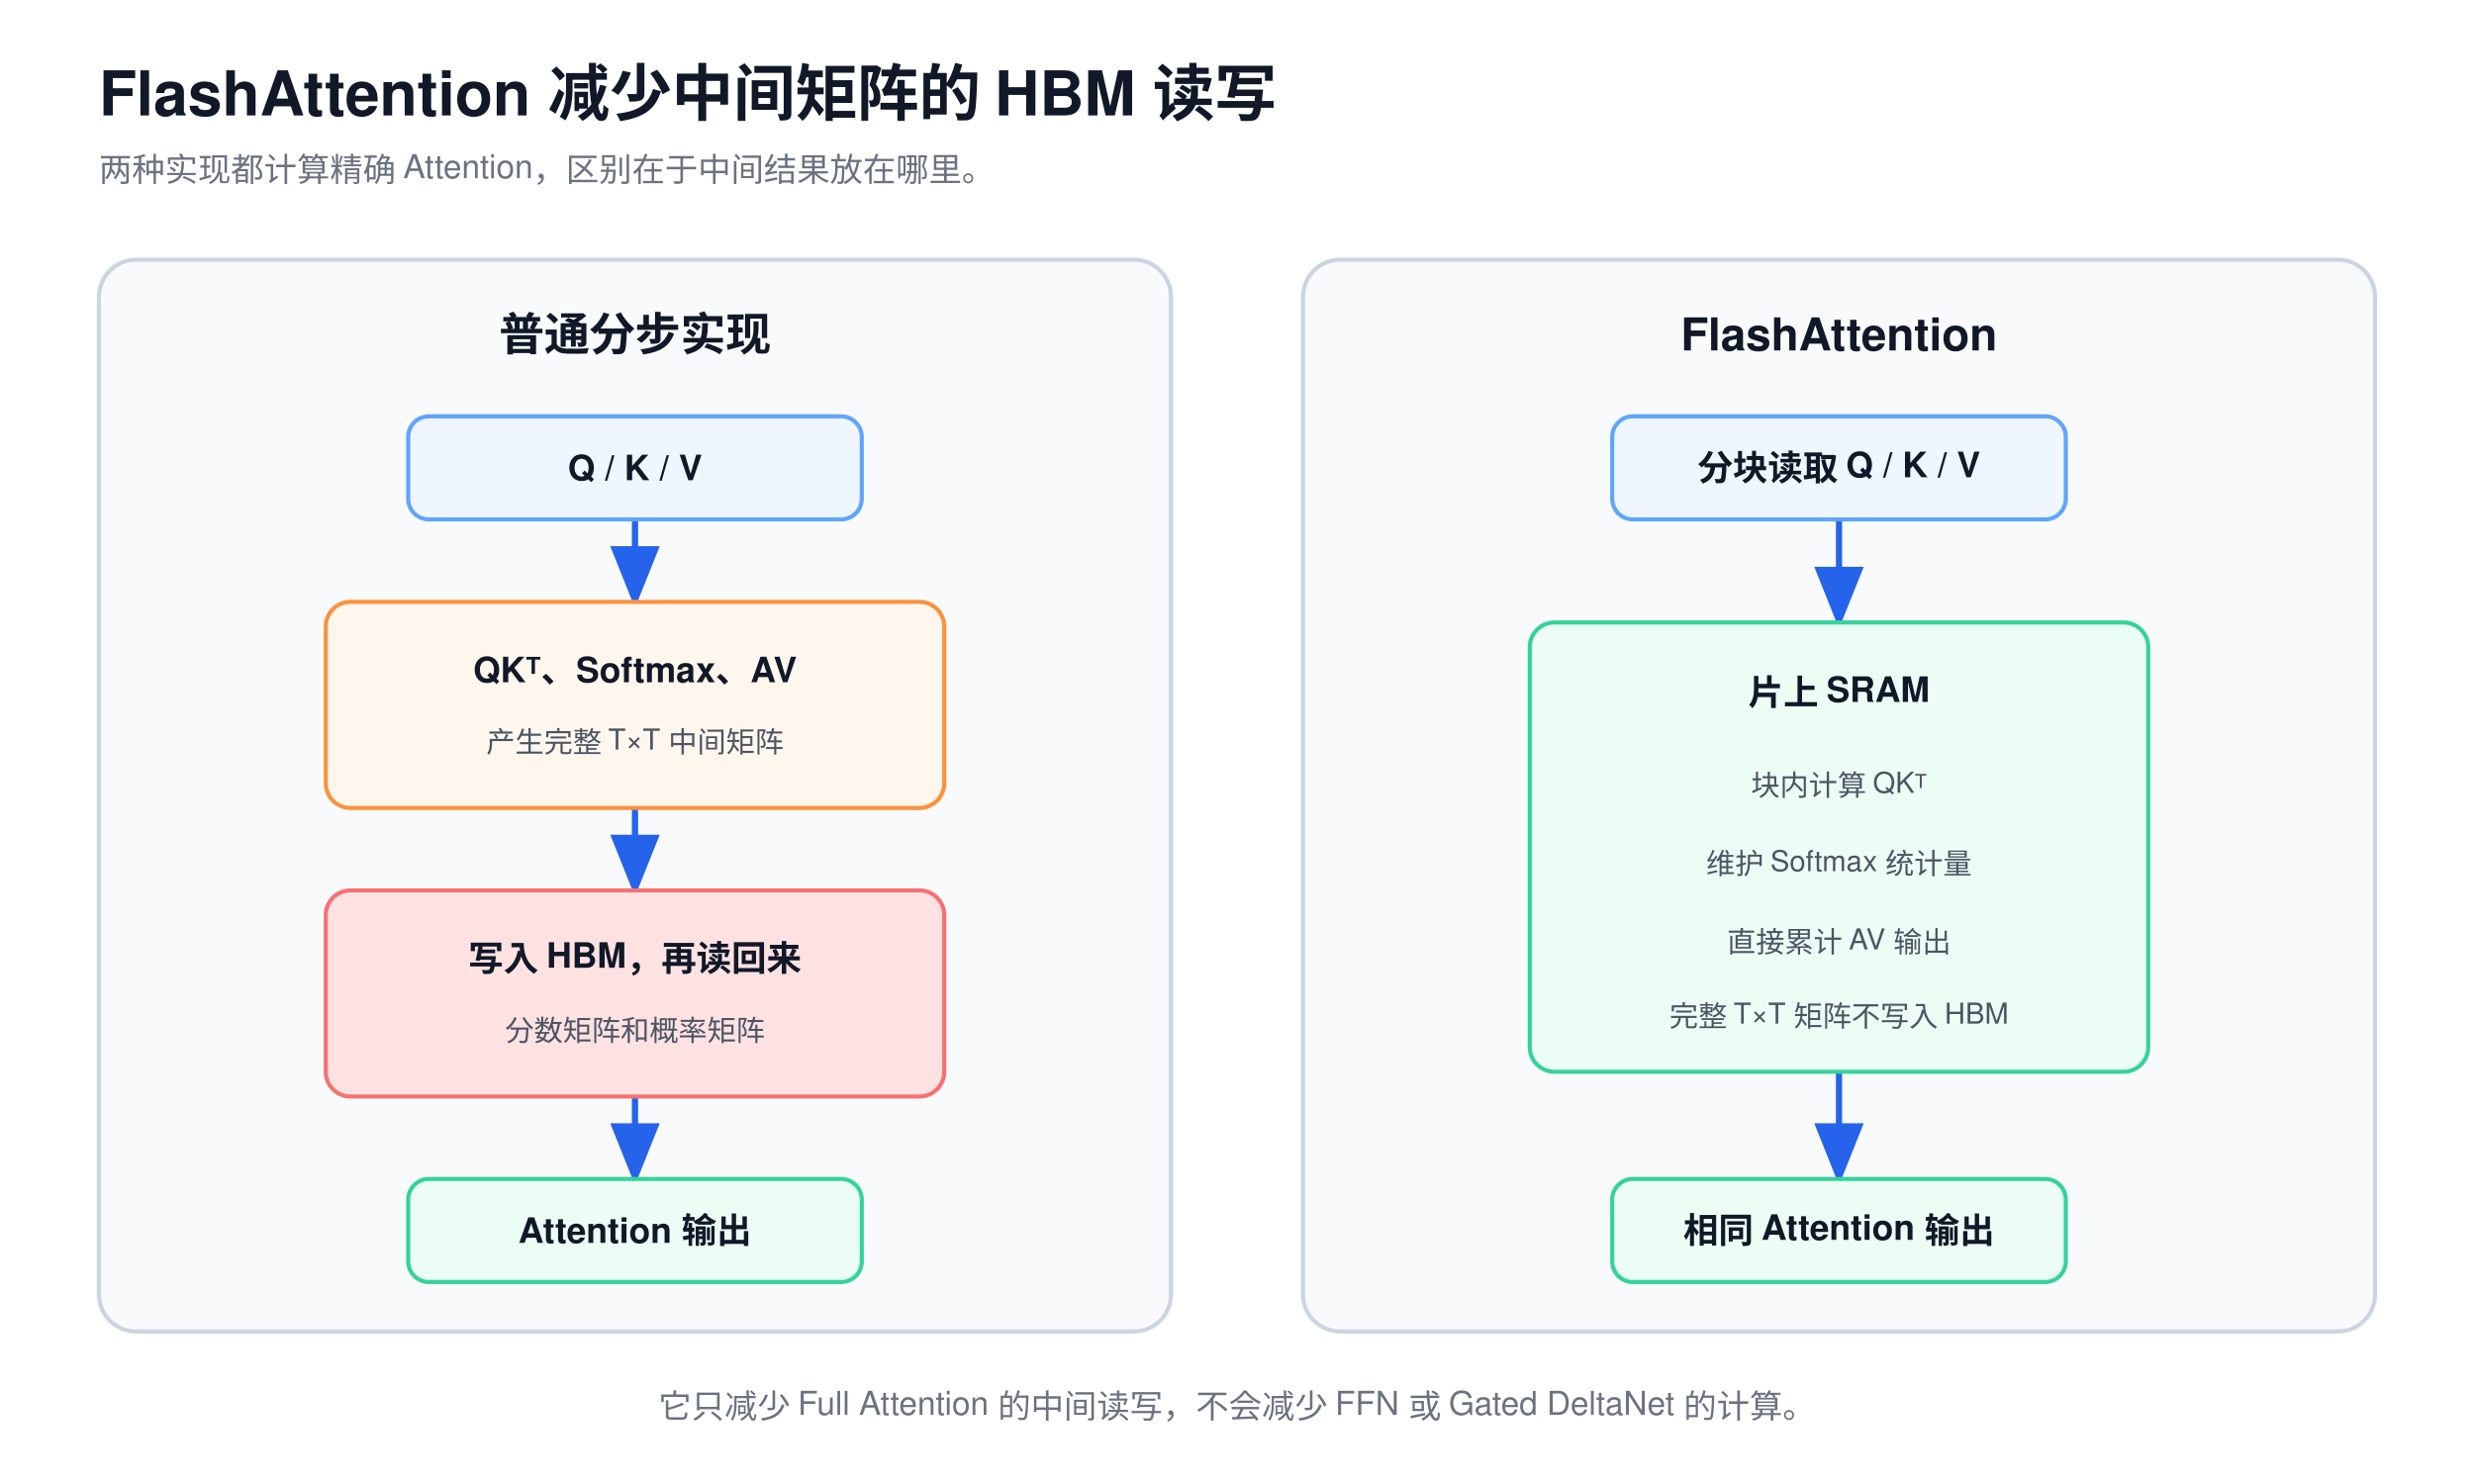
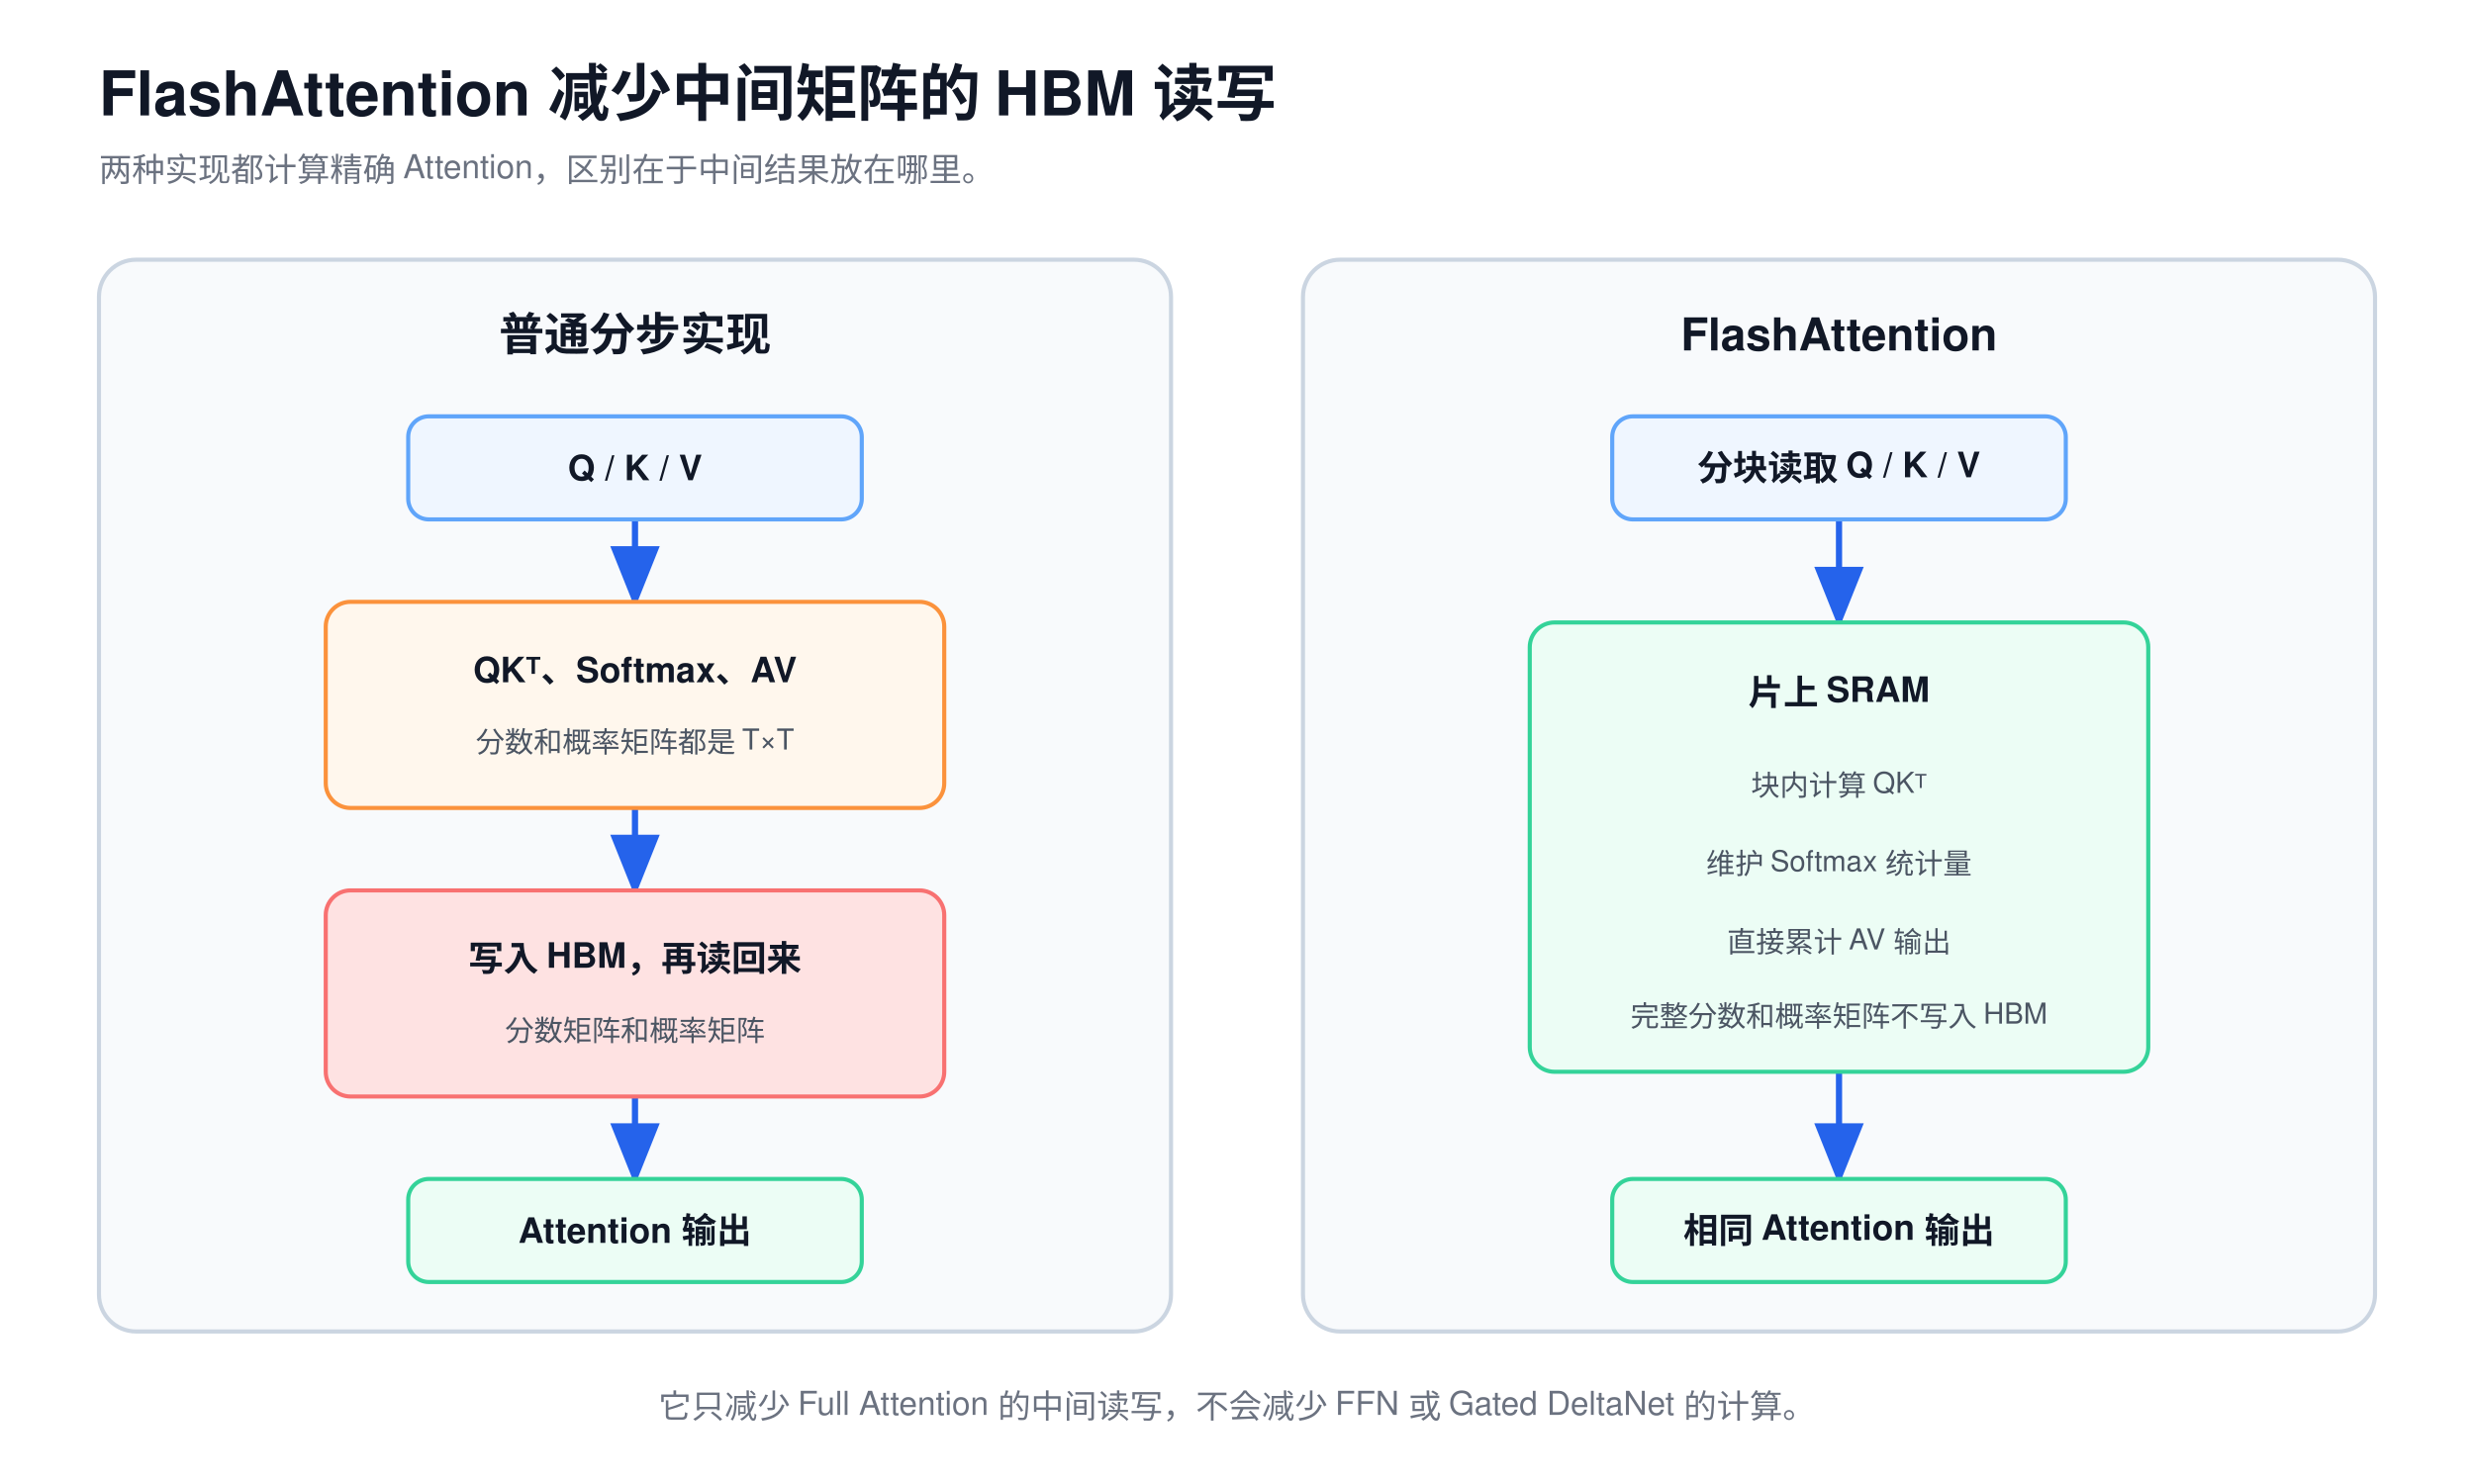
<svg xmlns="http://www.w3.org/2000/svg" viewBox="0 0 1200 720" width="1200" height="720" role="img" aria-labelledby="flash-title flash-desc">
  <defs>
    <marker id="flash-arrow" markerWidth="10" markerHeight="8" refX="9" refY="4" orient="auto">
      <path d="M0,0 L10,4 L0,8 Z" fill="#2563eb" />
    </marker>
  </defs>
  <style>
    text{font-family:'Helvetica Neue',Helvetica,Arial,'PingFang SC','Microsoft YaHei','Microsoft JhengHei','SimHei',sans-serif;fill:#111827}
    .title{font-size:30px;font-weight:700}.sub{font-size:16px;fill:#6b7280}.panel{font-size:22px;font-weight:700;text-anchor:middle}.heading{font-size:17px;font-weight:700;text-anchor:middle}.note{font-size:14px;fill:#4b5563;text-anchor:middle}.edge{fill:none;stroke:#2563eb;stroke-width:3;marker-end:url(#flash-arrow)}
  </style>
  <rect width="1200" height="720" fill="#fff" data-graph-role="canvas" />
  <g data-graph-role="title-block">
    <text x="48" y="56" class="title">FlashAttention 减少中间矩阵的 HBM 读写</text>
    <text x="48" y="88" class="sub">两种实现都计算精确 Attention，区别在于中间结果放在哪里。</text>
  </g>
  <g data-graph-role="container" aria-label="普通分步实现">
    <rect x="48" y="126" width="520" height="520" rx="18" fill="#f8fafc" stroke="#cbd5e1" stroke-width="2" data-graph-role="decoration" />
    <text x="308" y="170" class="panel">普通分步实现</text>
    <path d="M308 252 V292" class="edge" data-graph-role="edge" />
    <path d="M308 392 V432" class="edge" data-graph-role="edge" />
    <path d="M308 532 V572" class="edge" data-graph-role="edge" />
    <rect x="198" y="202" width="220" height="50" rx="10" fill="#eff6ff" stroke="#60a5fa" stroke-width="2" />
    <text x="308" y="233" class="heading">Q / K / V</text>
    <rect x="158" y="292" width="300" height="100" rx="12" fill="#fff7ed" stroke="#fb923c" stroke-width="2" />
    <text x="308" y="331" class="heading">QKᵀ、Softmax、AV</text>
-     <text x="308" y="365" class="note">产生完整 T×T 中间矩阵</text>
+     <text x="308" y="365" class="note">分数和概率矩阵都是 T×T</text>
    <rect x="158" y="432" width="300" height="100" rx="12" fill="#fee2e2" stroke="#f87171" stroke-width="2" />
    <text x="308" y="471" class="heading">写入 HBM，再读回来</text>
    <text x="308" y="505" class="note">分数矩阵和概率矩阵</text>
    <rect x="198" y="572" width="220" height="50" rx="10" fill="#ecfdf5" stroke="#34d399" stroke-width="2" />
    <text x="308" y="603" class="heading">Attention 输出</text>
  </g>
  <g data-graph-role="container" aria-label="FlashAttention">
    <rect x="632" y="126" width="520" height="520" rx="18" fill="#f8fafc" stroke="#cbd5e1" stroke-width="2" data-graph-role="decoration" />
    <text x="892" y="170" class="panel">FlashAttention</text>
    <path d="M892 252 V302" class="edge" data-graph-role="edge" />
    <path d="M892 520 V572" class="edge" data-graph-role="edge" />
    <rect x="782" y="202" width="220" height="50" rx="10" fill="#eff6ff" stroke="#60a5fa" stroke-width="2" />
    <text x="892" y="233" class="heading">分块读取 Q / K / V</text>
    <rect x="742" y="302" width="300" height="218" rx="12" fill="#ecfdf5" stroke="#34d399" stroke-width="2" />
    <text x="892" y="342" class="heading">片上 SRAM</text>
    <text x="892" y="386" class="note">块内计算 QKᵀ</text>
    <text x="892" y="424" class="note">维护 Softmax 统计量</text>
    <text x="892" y="462" class="note">直接累计 AV 输出</text>
-     <text x="892" y="498" class="note">完整 T×T 矩阵不写入 HBM</text>
+     <text x="892" y="498" class="note">完整分数和概率矩阵不写入 HBM</text>
    <rect x="782" y="572" width="220" height="50" rx="10" fill="#ecfdf5" stroke="#34d399" stroke-width="2" />
    <text x="892" y="603" class="heading">相同 Attention 输出</text>
  </g>
  <text x="600" y="688" class="sub" text-anchor="middle" data-graph-role="annotation">它只减少 Full Attention 的中间读写，不会减少 FFN 或 Gated DeltaNet 的计算。</text>
</svg>
